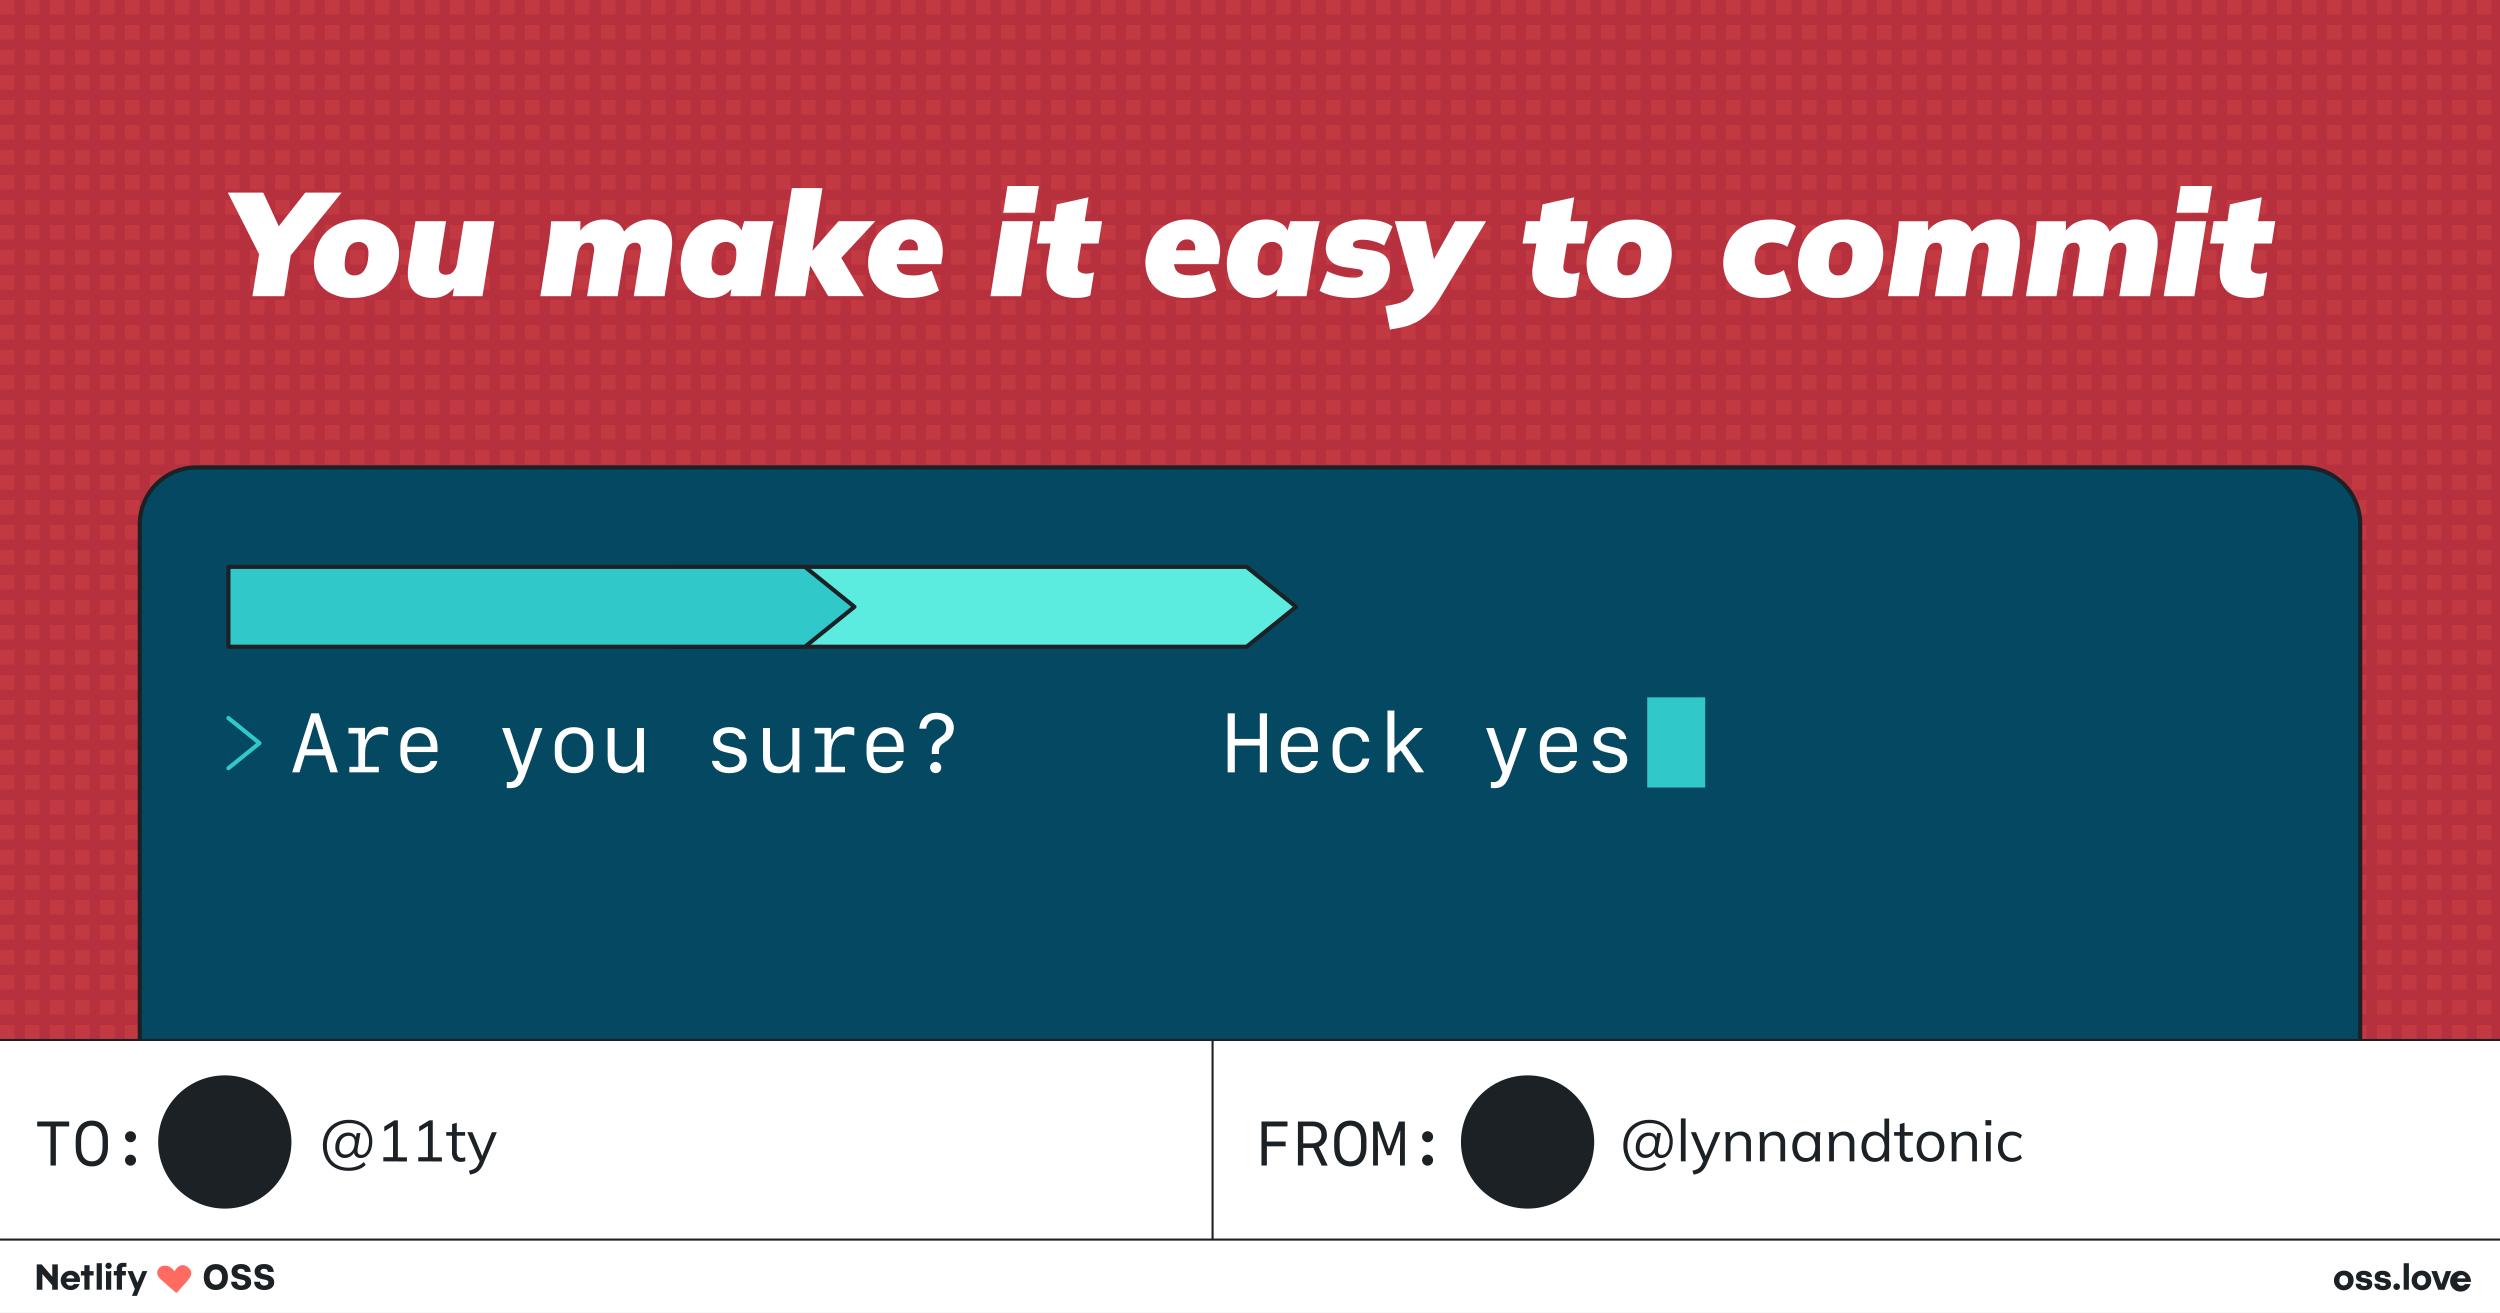
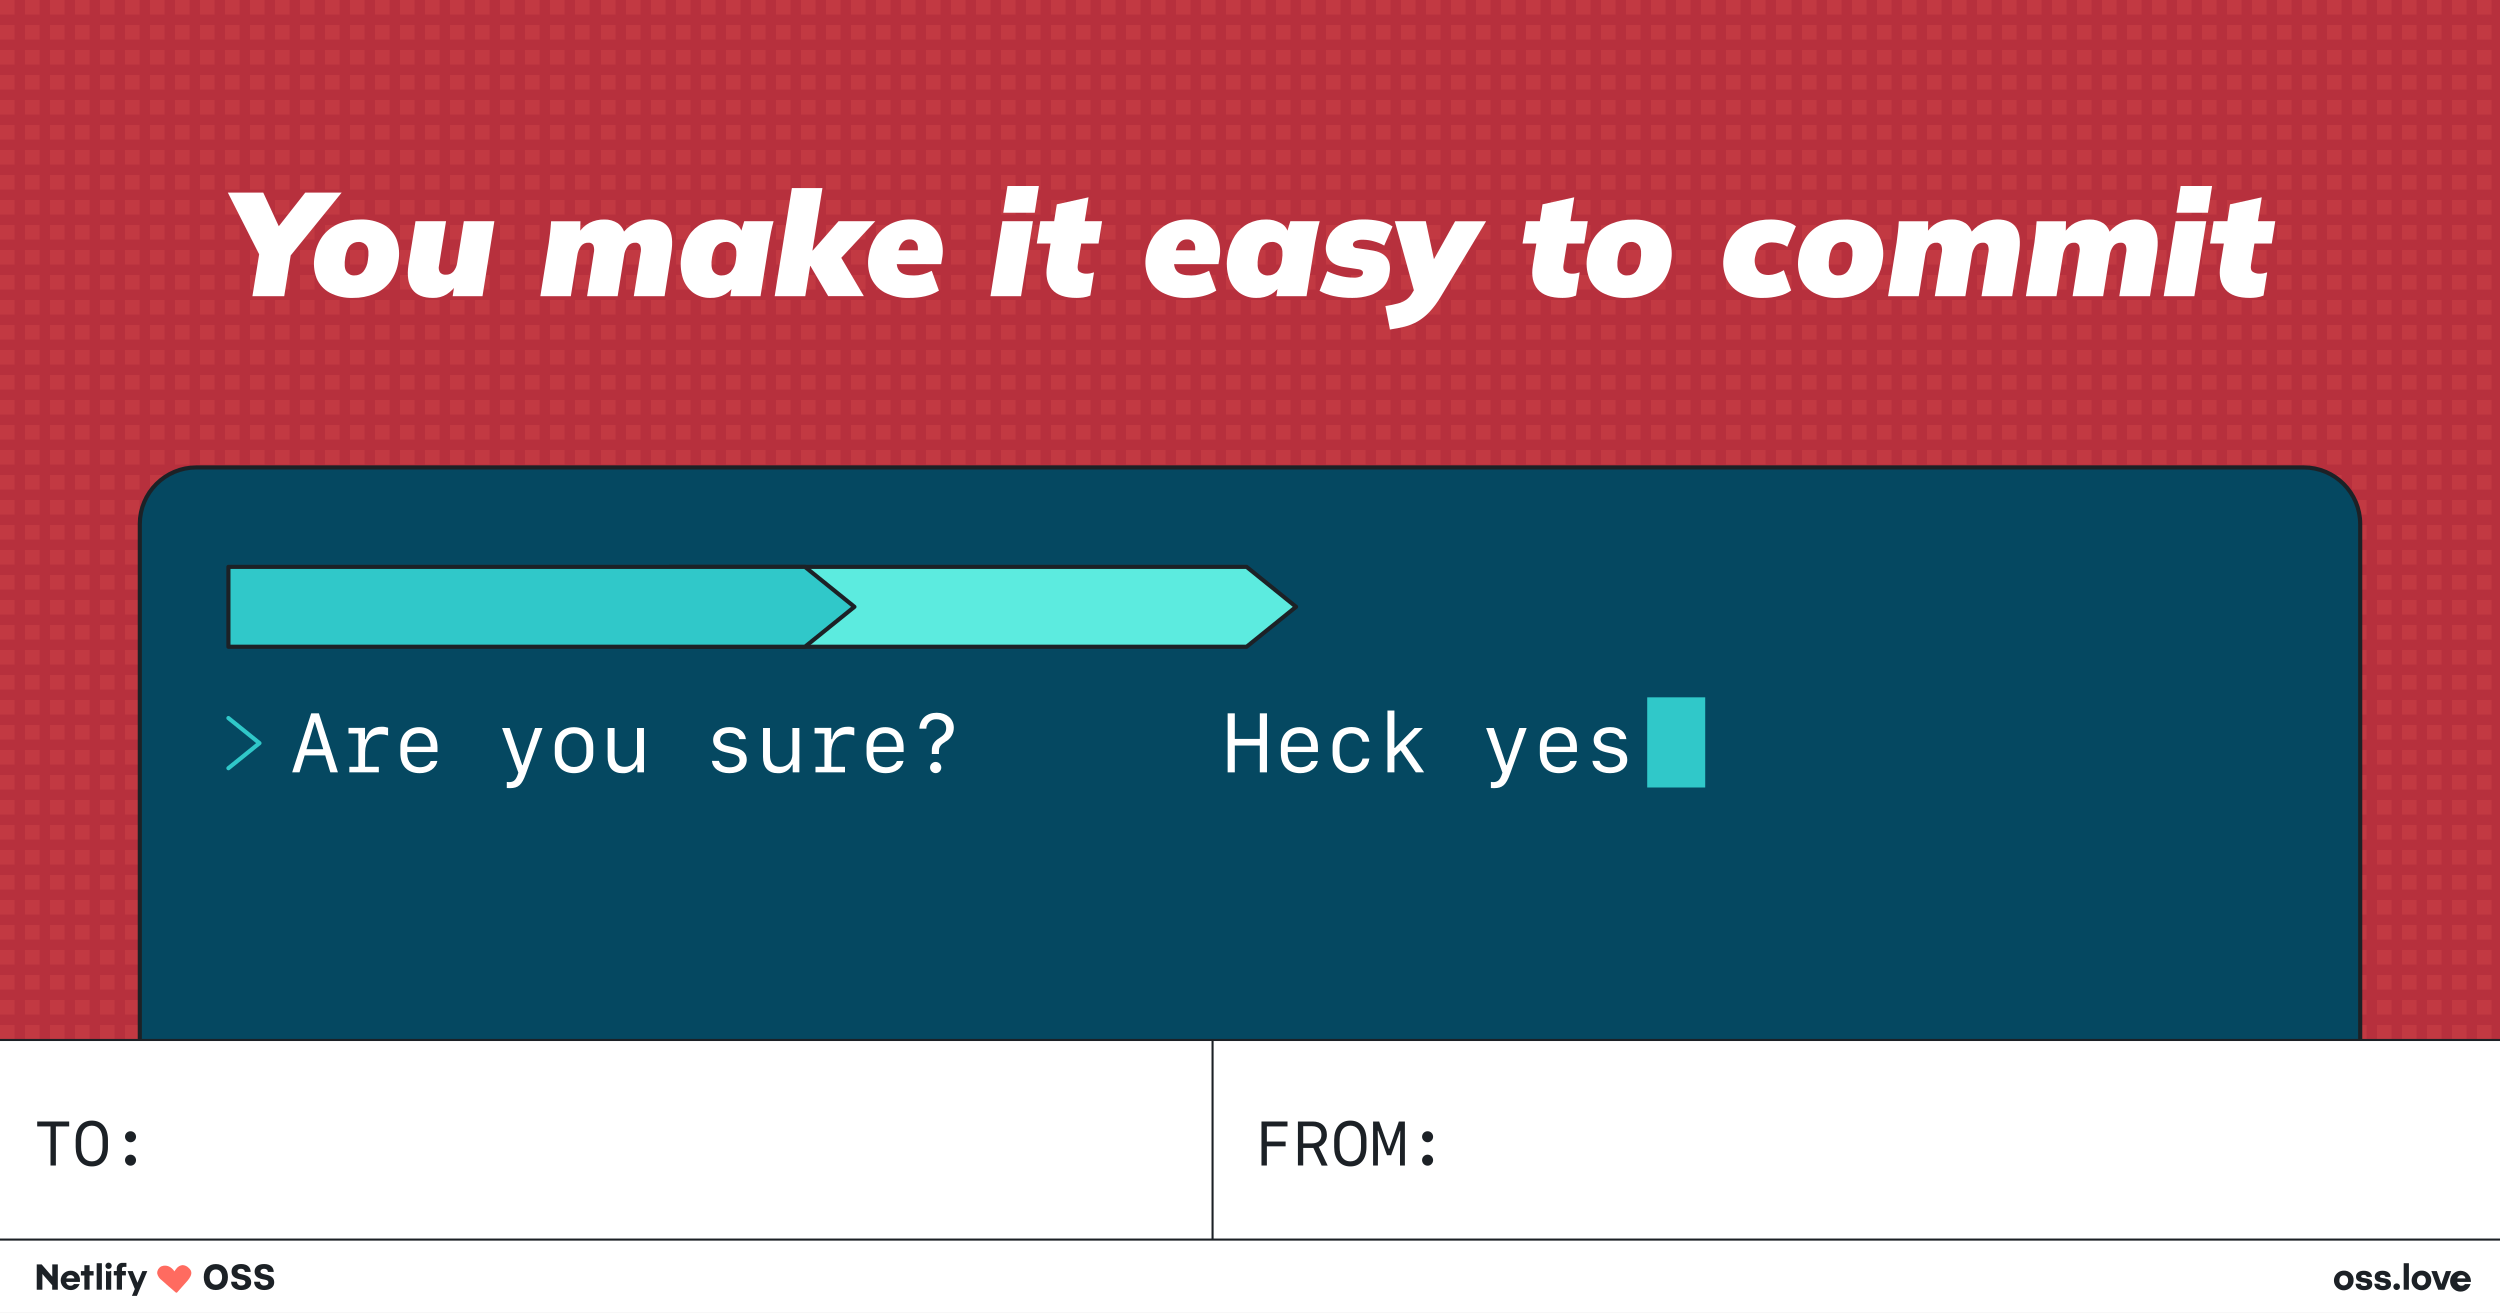
<svg xmlns="http://www.w3.org/2000/svg" width="1200" height="630" viewBox="0 0 1200 630">
  <defs>
    <pattern id="a" width="12.01" height="12" patternUnits="userSpaceOnUse" viewBox="0 0 12.01 12">
      <rect width="12.01" height="12" fill="none" />
      <rect width="7" height="7" fill="#ff6b60" />
      <rect x="7.01" width="5" height="7" fill="#054861" opacity="0" />
      <polygon points="0 12 0 7 12.01 7 12.01 12 0 12" fill="#054861" opacity="0" />
    </pattern>
  </defs>
  <rect width="1200" height="498.72" fill="#b7303d" />
  <rect width="1200" height="498.72" opacity="0.15" fill="url(#a)" />
  <rect x="67.11" y="224.36" width="1065.78" height="340.64" rx="27.17" fill="#054861" stroke="#1c2126" stroke-miterlimit="10" stroke-width="2" />
  <path d="M121.16,142.17,125,118.26l1.62,8.18-17.27-34h17l8.53,18.48H132l14.53-18.48H164l-28.14,34.7,4.37-8.89-3.8,23.91Z" fill="#fff" />
  <path d="M169.4,143a22.42,22.42,0,0,1-11.14-2.5,14.06,14.06,0,0,1-6.32-7,19.67,19.67,0,0,1-.88-10.69,20.67,20.67,0,0,1,3.95-9.66,18.74,18.74,0,0,1,7.69-5.81A26.35,26.35,0,0,1,173,105.36a22.16,22.16,0,0,1,11.14,2.5,14,14,0,0,1,6.21,7,20,20,0,0,1,.85,10.71,21,21,0,0,1-3.92,9.67,18.53,18.53,0,0,1-7.58,5.81A26,26,0,0,1,169.4,143Zm.77-10.79a5.49,5.49,0,0,0,4.13-1.72,10.5,10.5,0,0,0,2.29-5.61q.78-4.94-.56-6.84a4.46,4.46,0,0,0-3.88-1.9,5.54,5.54,0,0,0-4.13,1.69c-1.1,1.13-1.87,3-2.29,5.64q-.78,4.93.53,6.84A4.42,4.42,0,0,0,170.17,132.22Z" fill="#fff" />
  <path d="M207.83,143q-7,0-9.94-4.12t-1.84-11.53l3.39-21.16H214.1l-3.38,21.3a4.18,4.18,0,0,0,.49,3.28,3.36,3.36,0,0,0,2.82,1.09,4.54,4.54,0,0,0,3.67-1.59,8.42,8.42,0,0,0,1.76-4.19l3.18-19.89H237.3l-5.71,36H217.28l.91-5.93h1.13a16.2,16.2,0,0,1-4.9,5A12.1,12.1,0,0,1,207.83,143Z" fill="#fff" />
  <path d="M259.37,142.17l4.09-25.74c.24-1.69.45-3.4.64-5.11s.33-3.43.42-5.12h14.1l-.14,5.71h-.77a13.78,13.78,0,0,1,5.22-4.93,15.13,15.13,0,0,1,7.12-1.62,11.45,11.45,0,0,1,6.49,1.79,8.27,8.27,0,0,1,3.38,5.68H298.3a16.34,16.34,0,0,1,6-5.5,15.75,15.75,0,0,1,7.44-2q6.56,0,9.17,4c1.73,2.66,2.16,6.81,1.26,12.45L319,142.17H304.22l3.25-20.67a6.29,6.29,0,0,0-.22-3.8,2.38,2.38,0,0,0-2.32-1.2,4.32,4.32,0,0,0-3.56,1.62,9.82,9.82,0,0,0-1.8,4.58l-3.1,19.47H281.8L285,121.5a6.39,6.39,0,0,0-.21-3.8,2.39,2.39,0,0,0-2.33-1.2,4.28,4.28,0,0,0-3.59,1.62,10,10,0,0,0-1.77,4.58L274,142.17Z" fill="#fff" />
  <path d="M341,143a13.51,13.51,0,0,1-8.39-2.61,14.21,14.21,0,0,1-4.94-7.19,22.54,22.54,0,0,1-.56-10.44,24.63,24.63,0,0,1,3.6-9.73,16.63,16.63,0,0,1,6.45-5.78,18.69,18.69,0,0,1,8.42-1.9,13.67,13.67,0,0,1,6.95,1.72,6.74,6.74,0,0,1,3.56,4.48l-.63.43,1.76-5.79h14.1q-.71,2.53-1.23,5.12c-.35,1.71-.67,3.42-.95,5.11l-4.09,25.74H350.55l.92-5.79h1.2a11.67,11.67,0,0,1-4.48,4.8A13.49,13.49,0,0,1,341,143Zm5.5-10.79a5.91,5.91,0,0,0,4.3-1.72,9.93,9.93,0,0,0,2.4-5.61q.78-4.94-.63-6.84a4.78,4.78,0,0,0-4.09-1.9,5.94,5.94,0,0,0-4.34,1.69q-1.73,1.69-2.36,5.64-.78,4.93.63,6.84A4.77,4.77,0,0,0,346.53,132.22Z" fill="#fff" />
  <path d="M371.85,142.17l8.25-51.9h14.67l-4.8,30h.14l12.41-14.11h17.63l-18,19.39-.07-4.72,12.55,21.3H397.52L389,127.64h-.14l-2.33,14.53Z" fill="#fff" />
  <path d="M436.37,143a23.66,23.66,0,0,1-11.78-2.64A15.09,15.09,0,0,1,418,133.1a19.05,19.05,0,0,1-1-10.54,21.67,21.67,0,0,1,3.52-9.06,18.59,18.59,0,0,1,6.88-6,20.69,20.69,0,0,1,9.62-2.15,16.37,16.37,0,0,1,9.31,2.46,13.42,13.42,0,0,1,5.22,6.7,18.76,18.76,0,0,1,.64,9.66l-.43,2.61h-23l1-6.62h12.06l-1.41,1.33q.56-3.45-.49-5a3.65,3.65,0,0,0-3.25-1.58,4.59,4.59,0,0,0-2.75.81,6.05,6.05,0,0,0-1.83,2.18,10.54,10.54,0,0,0-1,3.07l-.56,3.6q-.49,3.66,1.3,5.67t6.81,2a16.1,16.1,0,0,0,4.19-.53,23,23,0,0,0,4.41-1.72l3.45,9.52a23.07,23.07,0,0,1-6.62,2.68A33.45,33.45,0,0,1,436.37,143Z" fill="#fff" />
  <path d="M475.43,142.17l5.72-36h14.66l-5.71,36Zm6.14-40.06,2-12.83h15.1l-2,12.83Z" fill="#fff" />
  <path d="M516.83,143q-8.4,0-11.89-4.12t-2.36-11.39l1.69-10.58h-6.62l1.69-10.72H506l1.27-8.11,15.23-3.38-1.84,11.49H529l-1.7,10.72h-8.32l-1.62,10.16c-.28,1.74,0,2.89.92,3.45a5.69,5.69,0,0,0,3.1.85,10.65,10.65,0,0,0,1.87-.14,18.83,18.83,0,0,0,1.87-.5l-1.77,11.14a13.84,13.84,0,0,1-3.42.92A24.35,24.35,0,0,1,516.83,143Z" fill="#fff" />
  <path d="M569.57,143a23.59,23.59,0,0,1-11.77-2.64,15,15,0,0,1-6.63-7.27,19,19,0,0,1-1.06-10.54,21.55,21.55,0,0,1,3.53-9.06,18.48,18.48,0,0,1,6.87-6,20.76,20.76,0,0,1,9.63-2.15,16.33,16.33,0,0,1,9.3,2.46,13.42,13.42,0,0,1,5.22,6.7,18.65,18.65,0,0,1,.64,9.66l-.43,2.61h-23l1-6.62h12.06l-1.41,1.33c.38-2.3.21-4-.49-5a3.65,3.65,0,0,0-3.25-1.58,4.59,4.59,0,0,0-2.75.81,6.05,6.05,0,0,0-1.83,2.18,10.54,10.54,0,0,0-1,3.07l-.56,3.6q-.49,3.66,1.3,5.67t6.81,2a16.1,16.1,0,0,0,4.19-.53,23,23,0,0,0,4.41-1.72l3.46,9.52a23.13,23.13,0,0,1-6.63,2.68A33.45,33.45,0,0,1,569.57,143Z" fill="#fff" />
  <path d="M603.14,143a13.51,13.51,0,0,1-8.39-2.61,14.15,14.15,0,0,1-4.94-7.19,22.28,22.28,0,0,1-.56-10.44,24.48,24.48,0,0,1,3.59-9.73,16.7,16.7,0,0,1,6.45-5.78,18.73,18.73,0,0,1,8.43-1.9,13.7,13.7,0,0,1,6.95,1.72,6.8,6.8,0,0,1,3.56,4.48l-.64.43,1.77-5.79h14.1q-.71,2.53-1.23,5.12c-.36,1.71-.67,3.42-1,5.11l-4.09,25.74H612.66l.91-5.79h1.2a11.67,11.67,0,0,1-4.48,4.8A13.43,13.43,0,0,1,603.14,143Zm5.5-10.79a5.92,5.92,0,0,0,4.3-1.72,10.07,10.07,0,0,0,2.4-5.61q.76-4.94-.64-6.84a4.77,4.77,0,0,0-4.09-1.9,5.92,5.92,0,0,0-4.33,1.69c-1.16,1.13-1.94,3-2.37,5.64-.52,3.29-.3,5.57.64,6.84A4.77,4.77,0,0,0,608.64,132.22Z" fill="#fff" />
  <path d="M649.18,143a41.13,41.13,0,0,1-9.09-.91,24.1,24.1,0,0,1-6.7-2.47l3.67-9.45a31.11,31.11,0,0,0,6.06,2.22,26.18,26.18,0,0,0,6.63.88,7.23,7.23,0,0,0,3.28-.56,2,2,0,0,0,1.16-1.48,1.37,1.37,0,0,0-.39-1.34,2.85,2.85,0,0,0-1.58-.64l-7-1.06c-3.34-.51-5.73-1.74-7.16-3.66a9.48,9.48,0,0,1-1.45-7.41,12.33,12.33,0,0,1,3.07-6.45,15,15,0,0,1,6.28-4,25.46,25.46,0,0,1,8.49-1.34,37.63,37.63,0,0,1,7.69.77,17,17,0,0,1,6.28,2.61l-4,9.17a19.72,19.72,0,0,0-4.83-2,19.26,19.26,0,0,0-5.19-.81,8.44,8.44,0,0,0-3.73.6,2.11,2.11,0,0,0-1.27,1.51,1.62,1.62,0,0,0,.35,1.2,2.2,2.2,0,0,0,1.55.71l7,1.06q5.08.7,7.27,3.49c1.45,1.85,1.92,4.36,1.41,7.51a12.29,12.29,0,0,1-3.14,6.73,14.84,14.84,0,0,1-6.31,3.88A27.23,27.23,0,0,1,649.18,143Z" fill="#fff" />
  <path d="M667.17,158.17,665,146.89c2.35-.38,4.32-.77,5.92-1.2a12.53,12.53,0,0,0,4.06-1.8,9.68,9.68,0,0,0,2.78-3.06l2.4-4-.71,5.36-9.94-36h14.88L689,127.71h-2.54l12-21.51h14.88l-21.72,36.11a41.62,41.62,0,0,1-5.53,7.47,25.56,25.56,0,0,1-5.71,4.55,24.74,24.74,0,0,1-6.17,2.47Q671,157.61,667.17,158.17Z" fill="#fff" />
  <path d="M750,143q-8.38,0-11.88-4.12t-2.36-11.39l1.69-10.58h-6.63l1.69-10.72h6.63l1.27-8.11,15.23-3.38-1.83,11.49h8.32l-1.69,10.72h-8.32l-1.63,10.16c-.28,1.74,0,2.89.92,3.45a5.72,5.72,0,0,0,3.1.85,10.57,10.57,0,0,0,1.87-.14,17.48,17.48,0,0,0,1.87-.5l-1.76,11.14a14.07,14.07,0,0,1-3.42.92A24.62,24.62,0,0,1,750,143Z" fill="#fff" />
  <path d="M780.27,143a22.45,22.45,0,0,1-11.14-2.5,14,14,0,0,1-6.31-7,19.58,19.58,0,0,1-.88-10.69,20.67,20.67,0,0,1,3.95-9.66,18.71,18.71,0,0,1,7.68-5.81,26.44,26.44,0,0,1,10.3-1.94,22.21,22.21,0,0,1,11.14,2.5,14,14,0,0,1,6.21,7,19.88,19.88,0,0,1,.84,10.71,20.84,20.84,0,0,1-3.91,9.67,18.6,18.6,0,0,1-7.58,5.81A26.09,26.09,0,0,1,780.27,143Zm.78-10.79a5.47,5.47,0,0,0,4.12-1.72,10.43,10.43,0,0,0,2.29-5.61q.78-4.94-.56-6.84a4.45,4.45,0,0,0-3.88-1.9,5.52,5.52,0,0,0-4.12,1.69q-1.67,1.69-2.29,5.64-.78,4.93.52,6.84A4.44,4.44,0,0,0,781.05,132.22Z" fill="#fff" />
  <path d="M846.28,143a22.21,22.21,0,0,1-11.36-2.64,15,15,0,0,1-6.45-7.23,18.71,18.71,0,0,1-1-10.37,20.49,20.49,0,0,1,4-9.66,18.89,18.89,0,0,1,7.86-5.81,28.45,28.45,0,0,1,10.79-1.94,27.2,27.2,0,0,1,6.56.84,14.35,14.35,0,0,1,5.36,2.4l-4.16,9.87a10.23,10.23,0,0,0-3.42-1.55,15,15,0,0,0-4-.56,8.57,8.57,0,0,0-5.19,1.62q-2.22,1.62-2.85,5.5a8.22,8.22,0,0,0,1.06,6c1.08,1.7,2.91,2.54,5.5,2.54a11.77,11.77,0,0,0,3.52-.63,18,18,0,0,0,3.74-1.7l3.52,9.74A16.15,16.15,0,0,1,854.1,142,29,29,0,0,1,846.28,143Z" fill="#fff" />
  <path d="M881.75,143a22.49,22.49,0,0,1-11.15-2.5,14.09,14.09,0,0,1-6.31-7,19.67,19.67,0,0,1-.88-10.69,20.67,20.67,0,0,1,4-9.66,18.68,18.68,0,0,1,7.69-5.81,26.35,26.35,0,0,1,10.29-1.94,22.19,22.19,0,0,1,11.14,2.5,14,14,0,0,1,6.21,7,19.88,19.88,0,0,1,.84,10.71,20.84,20.84,0,0,1-3.91,9.67,18.53,18.53,0,0,1-7.58,5.81A26.07,26.07,0,0,1,881.75,143Zm.77-10.79a5.49,5.49,0,0,0,4.13-1.72,10.58,10.58,0,0,0,2.29-5.61c.51-3.29.33-5.57-.57-6.84a4.43,4.43,0,0,0-3.87-1.9,5.53,5.53,0,0,0-4.13,1.69q-1.67,1.69-2.29,5.64-.78,4.93.53,6.84A4.42,4.42,0,0,0,882.52,132.22Z" fill="#fff" />
  <path d="M906.28,142.17l4.09-25.74c.24-1.69.45-3.4.64-5.11s.33-3.43.42-5.12h14.11l-.15,5.71h-.77a13.78,13.78,0,0,1,5.22-4.93,15.13,15.13,0,0,1,7.12-1.62,11.45,11.45,0,0,1,6.49,1.79,8.27,8.27,0,0,1,3.38,5.68h-1.62a16.34,16.34,0,0,1,6-5.5,15.75,15.75,0,0,1,7.44-2q6.55,0,9.16,4t1.27,12.45l-3.24,20.38H951.13l3.25-20.67a6.39,6.39,0,0,0-.21-3.8,2.4,2.4,0,0,0-2.33-1.2,4.32,4.32,0,0,0-3.56,1.62,9.82,9.82,0,0,0-1.8,4.58l-3.1,19.47H928.71L932,121.5a6.39,6.39,0,0,0-.21-3.8,2.39,2.39,0,0,0-2.33-1.2,4.28,4.28,0,0,0-3.59,1.62,10,10,0,0,0-1.77,4.58L921,142.17Z" fill="#fff" />
  <path d="M972.43,142.17l4.09-25.74c.23-1.69.44-3.4.63-5.11s.33-3.43.43-5.12h14.1l-.14,5.71h-.78A13.78,13.78,0,0,1,996,107a15.16,15.16,0,0,1,7.12-1.62,11.45,11.45,0,0,1,6.49,1.79,8.28,8.28,0,0,1,3.39,5.68h-1.63a16.49,16.49,0,0,1,6-5.5,15.75,15.75,0,0,1,7.44-2q6.56,0,9.17,4t1.27,12.45L1032,142.17h-14.73l3.24-20.67a6.39,6.39,0,0,0-.21-3.8,2.39,2.39,0,0,0-2.33-1.2,4.33,4.33,0,0,0-3.56,1.62,9.82,9.82,0,0,0-1.8,4.58l-3.1,19.47H994.85l3.25-20.67a6.29,6.29,0,0,0-.22-3.8,2.38,2.38,0,0,0-2.32-1.2,4.32,4.32,0,0,0-3.6,1.62,10.14,10.14,0,0,0-1.76,4.58l-3.1,19.47Z" fill="#fff" />
  <path d="M1038.57,142.17l5.71-36H1059l-5.71,36Zm6.14-40.06,2-12.83h15.09l-2,12.83Z" fill="#fff" />
  <path d="M1080,143q-8.39,0-11.88-4.12t-2.36-11.39l1.69-10.58h-6.63l1.7-10.72h6.62l1.27-8.11,15.24-3.38-1.84,11.49h8.32l-1.69,10.72h-8.32l-1.62,10.16c-.29,1.74,0,2.89.91,3.45a5.75,5.75,0,0,0,3.11.85,10.73,10.73,0,0,0,1.87-.14,18,18,0,0,0,1.86-.5l-1.76,11.14a14,14,0,0,1-3.42.92A24.5,24.5,0,0,1,1080,143Z" fill="#fff" />
  <polygon points="598.36 310.45 321.63 310.45 321.63 272.09 598.36 272.09 622.11 291.27 598.36 310.45" fill="#5cebdf" stroke="#1c2126" stroke-linejoin="round" stroke-width="2" />
  <polygon points="386.37 310.45 109.64 310.45 109.64 272.09 386.37 272.09 410.12 291.27 386.37 310.45" fill="#30c8c9" stroke="#1c2126" stroke-linejoin="round" stroke-width="2" />
  <polyline points="109.64 344.67 124.54 356.7 109.64 368.73" fill="none" stroke="#30c8c9" stroke-linecap="round" stroke-linejoin="round" stroke-width="2" />
  <path d="M156.1,362.6h-9.86l-2.48,8.13h-3.51l9.13-28.33h3.69l9.13,28.33h-3.65Zm-9-3h8.05l-4-13.08h-.09Z" fill="#fff" />
  <path d="M175.24,368.06h6.6v2.67H167.68v-2.67H172v-16h-4.73v-2.67h7.95v5.44h.43c.79-3.95,3.44-6,7.54-6a8.69,8.69,0,0,1,3.09.47v3.75a11.39,11.39,0,0,0-3.52-.59c-4.71,0-7.5,3.26-7.5,8.68Z" fill="#fff" />
  <path d="M209.94,365.24c-.65,3.51-4,5.89-8.5,5.89-5.85,0-9.25-3.52-9.25-9.59v-3.2c0-5.61,3.59-9.31,9-9.31s8.8,3.68,8.8,9.84V361H195.49v.86c0,3.91,2.31,6.42,5.95,6.42,2.69,0,4.67-1.14,5.26-3Zm-14.45-6.82H206.7c0-4.06-2.08-6.52-5.52-6.52S195.49,354.34,195.49,358.42Z" fill="#fff" />
  <path d="M243.26,378.26v-2.93a7.38,7.38,0,0,0,1.18.08c2,0,3.11-.91,4-3.38l.37-1.16L241,349.43h3.63l6,17.83h.26l5.95-17.83h3.55l-8,22.09c-1.87,5.24-3.65,6.79-7.6,6.79C244.21,378.31,243.56,378.29,243.26,378.26Z" fill="#fff" />
  <path d="M266.3,361.7v-3.22c0-5.75,3.59-9.43,9.23-9.43s9.23,3.68,9.23,9.43v3.22c0,5.76-3.59,9.43-9.23,9.43S266.3,367.46,266.3,361.7Zm3.3-2.93v2.62c0,4.2,2.28,6.77,5.93,6.77s5.93-2.57,5.93-6.77v-2.62c0-4.18-2.28-6.77-5.93-6.77S269.6,354.59,269.6,358.77Z" fill="#fff" />
  <path d="M309.11,370.73h-3.2V367h-.28a6.94,6.94,0,0,1-6.81,4.15c-4.64,0-7.15-2.77-7.15-7.88V349.43H295v13c0,3.85,1.57,5.65,4.89,5.65,3.51,0,5.87-2.45,5.87-6.08V349.43h3.34Z" fill="#fff" />
  <path d="M350.19,349c4.44,0,7.44,2.22,7.84,5.78h-3.22c-.4-1.87-2.19-3-4.68-3-2.71,0-4.46,1.26-4.46,3.2,0,1.63,1.1,2.56,3.77,3.15l3,.68c4.14.95,6,2.75,6,5.84,0,3.92-3.28,6.48-8.33,6.48-4.83,0-8-2.26-8.4-5.91h3.39c.49,2,2.38,3.1,5.13,3.1,2.91,0,4.75-1.32,4.75-3.36,0-1.69-1-2.59-3.75-3.2l-3.16-.73c-3.85-.88-5.76-2.82-5.76-5.85C342.35,351.49,345.5,349,350.19,349Z" fill="#fff" />
  <path d="M383.69,370.73h-3.2V367h-.27a7,7,0,0,1-6.82,4.15c-4.63,0-7.15-2.77-7.15-7.88V349.43h3.34v13c0,3.85,1.57,5.65,4.89,5.65,3.52,0,5.87-2.45,5.87-6.08V349.43h3.34Z" fill="#fff" />
  <path d="M399,368.06h6.6v2.67H391.43v-2.67h4.3v-16H391v-2.67H399v5.44h.43c.79-3.95,3.44-6,7.54-6a8.69,8.69,0,0,1,3.09.47v3.75a11.44,11.44,0,0,0-3.52-.59c-4.71,0-7.5,3.26-7.5,8.68Z" fill="#fff" />
  <path d="M433.69,365.24c-.65,3.51-4,5.89-8.5,5.89-5.86,0-9.25-3.52-9.25-9.59v-3.2c0-5.61,3.59-9.31,9-9.31s8.8,3.68,8.8,9.84V361H419.23v.86c0,3.91,2.32,6.42,6,6.42,2.69,0,4.67-1.14,5.26-3Zm-14.46-6.82h11.22c0-4.06-2.08-6.52-5.52-6.52S419.23,354.34,419.23,358.42Z" fill="#fff" />
  <path d="M449.67,342.12c4.76,0,8.15,3,8.15,7.13a7.57,7.57,0,0,1-4,6.76c-2.4,1.47-3.13,2.55-3.13,4.63v1.28h-3.41v-1.79c0-2.61,1.16-4.36,3.81-6,2.26-1.41,3.08-2.65,3.08-4.71,0-2.48-1.89-4.17-4.63-4.17a4.58,4.58,0,0,0-4.91,4.52h-3.32C441.54,345.05,444.76,342.12,449.67,342.12Zm-3.24,26.2a2.69,2.69,0,1,1,2.69,2.79A2.73,2.73,0,0,1,446.43,368.32Z" fill="#fff" />
  <path d="M604.71,370.73V357.85h-12v12.88h-3.44V342.4h3.44v12.27h12V342.4h3.44v28.33Z" fill="#fff" />
  <path d="M632.57,365.24c-.64,3.51-4,5.89-8.5,5.89-5.85,0-9.25-3.52-9.25-9.59v-3.2c0-5.61,3.6-9.31,9-9.31s8.79,3.68,8.79,9.84V361H618.12v.86c0,3.91,2.32,6.42,6,6.42,2.69,0,4.68-1.14,5.26-3Zm-14.45-6.82h11.21c0-4.06-2.08-6.52-5.51-6.52S618.12,354.34,618.12,358.42Z" fill="#fff" />
  <path d="M654,356.06c-.41-2.49-2.5-4.06-5.24-4.06-3.72,0-5.78,2.53-5.78,7.11V361c0,4.58,2.06,7.09,5.78,7.09,2.74,0,4.83-1.55,5.24-4h3.3c-.53,4.34-3.77,7-8.49,7-5.79,0-9.17-3.56-9.17-9.67v-2.78c0-6.11,3.38-9.67,9.17-9.67,4.72,0,7.94,2.68,8.49,7.05Z" fill="#fff" />
  <path d="M679,349.43h4l-8.26,8.44,8.85,12.86h-4l-7.27-10.58-3,2.83v7.75h-3.34V341.06h3.34V359h.26Z" fill="#fff" />
  <path d="M715.62,378.26v-2.93a7.3,7.3,0,0,0,1.18.08c2,0,3.1-.91,4-3.38l.37-1.16-7.84-21.44H717l6,17.83h.25l6-17.83h3.56l-8,22.09c-1.86,5.24-3.65,6.79-7.6,6.79C716.56,378.31,715.92,378.29,715.62,378.26Z" fill="#fff" />
  <path d="M756.88,365.24c-.65,3.51-4,5.89-8.5,5.89-5.86,0-9.25-3.52-9.25-9.59v-3.2c0-5.61,3.59-9.31,9-9.31s8.8,3.68,8.8,9.84V361H742.43v.86c0,3.91,2.31,6.42,6,6.42,2.69,0,4.67-1.14,5.26-3Zm-14.45-6.82h11.21c0-4.06-2.08-6.52-5.52-6.52S742.43,354.34,742.43,358.42Z" fill="#fff" />
  <path d="M772.83,349c4.43,0,7.44,2.22,7.83,5.78h-3.22c-.39-1.87-2.18-3-4.67-3-2.71,0-4.46,1.26-4.46,3.2,0,1.63,1.1,2.56,3.77,3.15l3,.68c4.15.95,6,2.75,6,5.84,0,3.92-3.28,6.48-8.32,6.48-4.83,0-8-2.26-8.41-5.91h3.4c.49,2,2.37,3.1,5.12,3.1,2.91,0,4.76-1.32,4.76-3.36,0-1.69-1-2.59-3.75-3.2l-3.17-.73c-3.85-.88-5.75-2.82-5.75-5.85C765,351.49,768.13,349,772.83,349Z" fill="#fff" />
  <rect x="790.66" y="334.72" width="27.84" height="43.28" fill="#30c8c9" />
  <rect y="595" width="1200" height="35" fill="#fff" />
  <rect y="499.19" width="1200" height="95.81" fill="#fff" />
  <line y1="499.19" x2="1200" y2="499.19" fill="none" stroke="#1c2126" stroke-miterlimit="10" />
  <line y1="595" x2="1200" y2="595" fill="none" stroke="#1c2126" stroke-miterlimit="10" />
  <path d="M24.24,559.45V540.69H17.85v-2.37H33.21v2.37H26.82v18.76Z" fill="#1c2126" />
  <path d="M44.08,559.89c-4.81,0-7.75-3.45-7.75-9.3v-3.41c0-5.85,2.94-9.3,7.75-9.3s7.74,3.45,7.74,9.3v3.41C51.82,556.44,48.88,559.89,44.08,559.89Zm5.14-9.31v-3.39c0-4.41-1.94-6.87-5.14-6.87s-5.15,2.46-5.15,6.87v3.39c0,4.41,1.94,6.87,5.15,6.87S49.22,555,49.22,550.58Z" fill="#1c2126" />
  <path d="M60,545.58a2.65,2.65,0,1,1,2.65,2.71A2.7,2.7,0,0,1,60,545.58Zm0,11.25a2.65,2.65,0,1,1,2.65,2.71A2.68,2.68,0,0,1,60,556.83Z" fill="#1c2126" />
-   <circle cx="107.91" cy="548.15" r="31.98" fill="#1c2126" />
  <line x1="582.03" y1="498.72" x2="582.03" y2="595" fill="none" stroke="#1c2126" stroke-miterlimit="10" />
  <path d="M1129.73,614.6a4.72,4.72,0,1,1-4.71-4.69A4.43,4.43,0,0,1,1129.73,614.6Zm-6.82,0A2.12,2.12,0,0,0,1125,617c1.3,0,2.1-.94,2.1-2.41s-.8-2.42-2.1-2.42S1122.91,613.12,1122.91,614.6Z" fill="#1c2126" />
  <path d="M1138.54,612.93H1136c0-.57-.52-1-1.37-1s-1.25.3-1.25.72.19.62,1.2.8l1.2.19c2.3.39,2.91,1.43,2.91,2.79,0,1.74-1.39,2.85-3.92,2.85-2.72,0-4.08-1.3-4.08-3.09h2.48c0,.65.53,1.1,1.7,1.1.88,0,1.33-.3,1.33-.75s-.26-.72-1.3-.9l-1.25-.21c-2.11-.33-2.77-1.39-2.77-2.67,0-1.58,1.3-2.8,3.78-2.8S1138.54,611.24,1138.54,612.93Z" fill="#1c2126" />
  <path d="M1147.49,612.93H1145c0-.57-.53-1-1.38-1s-1.25.3-1.25.72.2.62,1.2.8l1.2.19c2.31.39,2.92,1.43,2.92,2.79,0,1.74-1.39,2.85-3.92,2.85-2.72,0-4.09-1.3-4.09-3.09h2.49c0,.65.52,1.1,1.69,1.1.88,0,1.33-.3,1.33-.75s-.26-.72-1.3-.9l-1.24-.21c-2.12-.33-2.77-1.39-2.77-2.67,0-1.58,1.29-2.8,3.77-2.8S1147.49,611.24,1147.49,612.93Z" fill="#1c2126" />
  <path d="M1152,617.64a1.6,1.6,0,1,1-1.6-1.62A1.55,1.55,0,0,1,1152,617.64Z" fill="#1c2126" />
  <path d="M1156.27,606.34v12.72h-2.5V606.34Z" fill="#1c2126" />
  <path d="M1167,614.6a4.71,4.71,0,1,1-4.7-4.69A4.42,4.42,0,0,1,1167,614.6Zm-6.81,0a2.12,2.12,0,0,0,2.11,2.41c1.29,0,2.1-.94,2.1-2.41s-.81-2.42-2.1-2.42S1160.16,613.12,1160.16,614.6Z" fill="#1c2126" />
  <path d="M1176.59,610.12l-3.26,8.94h-3l-3.29-8.94h2.64l2.17,6.32,2.16-6.32Z" fill="#1c2126" />
  <path d="M1186.06,615.33h-6.61a1.92,1.92,0,0,0,2,1.81,1.83,1.83,0,0,0,1.75-.8h2.66a5,5,0,1,1,.17-1.77Zm-6.58-1.71h3.94a1.87,1.87,0,0,0-2-1.58A2,2,0,0,0,1179.48,613.62Z" fill="#1c2126" />
  <path d="M605.51,559.45V538.32H618v2.37H608.1v7.25h9v2.3h-9v9.21Z" fill="#1c2126" />
  <path d="M625.54,551v8.42H623V538.32h7.09c4.19,0,6.81,2.43,6.81,6.35A5.91,5.91,0,0,1,633,550.5l4.3,9h-2.91L630.41,551Zm0-2.18h4.19c2.92,0,4.56-1.48,4.56-4.12s-1.61-4.11-4.44-4.11h-4.31Z" fill="#1c2126" />
  <path d="M648.15,559.89c-4.81,0-7.75-3.45-7.75-9.3v-3.41c0-5.85,2.94-9.3,7.75-9.3s7.75,3.45,7.75,9.3v3.41C655.9,556.44,653,559.89,648.15,559.89Zm5.14-9.31v-3.39c0-4.41-1.93-6.87-5.14-6.87s-5.14,2.46-5.14,6.87v3.39c0,4.41,1.93,6.87,5.14,6.87S653.29,555,653.29,550.58Z" fill="#1c2126" />
  <path d="M661.38,559.45h-2.3V538.32H662l4.64,13.12h.19l4.62-13.12h2.9v21.13H672v-8.11l.13-8.56H672l-4.25,11.71h-2l-4.25-11.71h-.19l.14,8.56Z" fill="#1c2126" />
  <path d="M682.59,545.58a2.65,2.65,0,1,1,2.65,2.71A2.7,2.7,0,0,1,682.59,545.58Zm0,11.25a2.65,2.65,0,1,1,2.65,2.71A2.68,2.68,0,0,1,682.59,556.83Z" fill="#1c2126" />
-   <circle cx="733.24" cy="548.15" r="31.98" fill="#1c2126" />
-   <path d="M791.37,562a13.93,13.93,0,0,1-5-.86,10.66,10.66,0,0,1-6.3-6.3,13.81,13.81,0,0,1-.87-5,13.54,13.54,0,0,1,.9-5,11.12,11.12,0,0,1,2.58-3.91,11.78,11.78,0,0,1,4-2.53,13.78,13.78,0,0,1,5.07-.9,13.44,13.44,0,0,1,4.55.74,10.32,10.32,0,0,1,3.54,2.12,9.19,9.19,0,0,1,2.28,3.27,10.78,10.78,0,0,1,.8,4.26,11.44,11.44,0,0,1-.7,4.2,6.47,6.47,0,0,1-1.93,2.77,4.55,4.55,0,0,1-2.91,1,3.24,3.24,0,0,1-2.55-1,3.31,3.31,0,0,1-.73-2.61l.51.14a5.85,5.85,0,0,1-2,2.56,4.88,4.88,0,0,1-2.79.88,4.34,4.34,0,0,1-3.43-1.36,5.39,5.39,0,0,1-1.22-3.73,8.24,8.24,0,0,1,.8-3.69,6.21,6.21,0,0,1,2.2-2.52,5.75,5.75,0,0,1,3.19-.91,4.13,4.13,0,0,1,2.59.76,3.51,3.51,0,0,1,1.3,2.13h-.33l.47-2.64h1.85l-1.29,7.26c0,.24-.07.47-.1.7s0,.43,0,.61a2,2,0,0,0,.44,1.4,1.65,1.65,0,0,0,1.3.48,2.75,2.75,0,0,0,2-.81,5.38,5.38,0,0,0,1.31-2.26,10.66,10.66,0,0,0,.48-3.37,9.37,9.37,0,0,0-.67-3.64,7.65,7.65,0,0,0-1.93-2.77,8.69,8.69,0,0,0-3-1.77,11.75,11.75,0,0,0-3.91-.61,11.94,11.94,0,0,0-4.41.77,9.42,9.42,0,0,0-5.56,5.58,12.48,12.48,0,0,0-.75,4.43,12,12,0,0,0,1.26,5.68,8.6,8.6,0,0,0,3.59,3.65,11.36,11.36,0,0,0,5.51,1.28,12.05,12.05,0,0,0,4.22-.71,8.25,8.25,0,0,0,3.14-2l.92,1.37a8.76,8.76,0,0,1-3.54,2.18A14.41,14.41,0,0,1,791.37,562ZM790,554.18a3.81,3.81,0,0,0,2.3-.74,5,5,0,0,0,1.58-2.06,7.5,7.5,0,0,0,.57-3,3.47,3.47,0,0,0-.7-2.38,2.81,2.81,0,0,0-2.21-.78,4,4,0,0,0-2.31.7,4.73,4.73,0,0,0-1.61,1.93,6.58,6.58,0,0,0-.59,2.86,3.85,3.85,0,0,0,.77,2.57A2.75,2.75,0,0,0,790,554.18Z" fill="#1c2126" />
-   <path d="M806.82,557.45V536.84h2.27v20.61Z" fill="#1c2126" />
-   <path d="M812.93,563.81l-.54-1.88a11.39,11.39,0,0,0,2.2-.71,4.26,4.26,0,0,0,1.47-1.08,6.19,6.19,0,0,0,1-1.68l.73-1.65-.06,1-6.13-14.36h2.46l5.07,12.35h-.73l5-12.35h2.38l-6.5,15.23a10.23,10.23,0,0,1-1.23,2.25,7.32,7.32,0,0,1-1.44,1.49,6.94,6.94,0,0,1-1.7.91A12.53,12.53,0,0,1,812.93,563.81Z" fill="#1c2126" />
-   <path d="M828.35,557.45v-10.8c0-.53,0-1.06-.07-1.61s-.1-1.1-.15-1.64h2.18l.28,3.08h-.33a4.86,4.86,0,0,1,2-2.48,5.81,5.81,0,0,1,3.15-.85,5,5,0,0,1,3.77,1.33,5.86,5.86,0,0,1,1.27,4.18v8.79h-2.27V548.8a4.31,4.31,0,0,0-.8-2.9,3.13,3.13,0,0,0-2.47-.91,4.06,4.06,0,0,0-3.11,1.21,4.44,4.44,0,0,0-1.15,3.22v8Z" fill="#1c2126" />
-   <path d="M844.76,557.45v-10.8c0-.53,0-1.06-.07-1.61s-.1-1.1-.15-1.64h2.18l.28,3.08h-.33a4.81,4.81,0,0,1,2-2.48,5.76,5.76,0,0,1,3.15-.85,4.94,4.94,0,0,1,3.76,1.33,5.86,5.86,0,0,1,1.28,4.18v8.79h-2.27V548.8a4.37,4.37,0,0,0-.8-2.9,3.13,3.13,0,0,0-2.47-.91,4.06,4.06,0,0,0-3.11,1.21,4.44,4.44,0,0,0-1.15,3.22v8Z" fill="#1c2126" />
-   <path d="M866.52,557.71a6,6,0,0,1-3.28-.89,5.78,5.78,0,0,1-2.17-2.5,10.31,10.31,0,0,1,0-7.82,5.75,5.75,0,0,1,2.17-2.49,6.08,6.08,0,0,1,3.28-.86,5.64,5.64,0,0,1,3.29,1,4.56,4.56,0,0,1,1.83,2.62h-.34l.31-3.33h2.19c-.06.54-.11,1.08-.16,1.64s-.07,1.08-.07,1.61v10.8H871.3v-3.3h.31a4.42,4.42,0,0,1-1.85,2.6A5.57,5.57,0,0,1,866.52,557.71Zm.44-1.85a4,4,0,0,0,3.2-1.39,7.63,7.63,0,0,0,0-8.12,4.34,4.34,0,0,0-6.37,0,7.52,7.52,0,0,0,0,8.12A4,4,0,0,0,867,555.86Z" fill="#1c2126" />
-   <path d="M878,557.45v-10.8c0-.53,0-1.06-.07-1.61s-.1-1.1-.15-1.64h2.18l.28,3.08h-.34a4.83,4.83,0,0,1,2-2.48,5.76,5.76,0,0,1,3.15-.85,5,5,0,0,1,3.76,1.33,5.86,5.86,0,0,1,1.28,4.18v8.79h-2.27V548.8a4.37,4.37,0,0,0-.8-2.9,3.15,3.15,0,0,0-2.48-.91,4.09,4.09,0,0,0-3.11,1.21,4.48,4.48,0,0,0-1.14,3.22v8Z" fill="#1c2126" />
-   <path d="M899.7,557.71a5.93,5.93,0,0,1-3.25-.89,5.72,5.72,0,0,1-2.17-2.5,10.31,10.31,0,0,1,0-7.82,5.69,5.69,0,0,1,2.17-2.49,6,6,0,0,1,3.25-.86,5.66,5.66,0,0,1,3.29,1,4.61,4.61,0,0,1,1.86,2.57h-.34v-9.83h2.27v20.61h-2.24v-3.36h.31a4.58,4.58,0,0,1-1.85,2.65A5.71,5.71,0,0,1,899.7,557.71Zm.47-1.85a4,4,0,0,0,3.19-1.39,7.42,7.42,0,0,0,0-8.12,4.34,4.34,0,0,0-6.37,0,7.52,7.52,0,0,0,0,8.12A4,4,0,0,0,900.17,555.86Z" fill="#1c2126" />
-   <path d="M916.16,557.71a4,4,0,0,1-3.16-1.2,5.14,5.14,0,0,1-1.1-3.59v-7.76h-2.74V543.4h2.74v-3.84l2.27-.64v4.48h4v1.76h-4v7.51a3.81,3.81,0,0,0,.58,2.39,2.05,2.05,0,0,0,1.72.71,4,4,0,0,0,.95-.1,4.87,4.87,0,0,0,.76-.23v1.9a5,5,0,0,1-.94.27A6.78,6.78,0,0,1,916.16,557.71Z" fill="#1c2126" />
-   <path d="M926.6,557.71a6.78,6.78,0,0,1-3.51-.89,5.77,5.77,0,0,1-2.31-2.52,9.72,9.72,0,0,1,0-7.77,5.89,5.89,0,0,1,2.31-2.5,6.78,6.78,0,0,1,3.51-.88,6.85,6.85,0,0,1,3.55.88,6,6,0,0,1,2.32,2.5,9.51,9.51,0,0,1,0,7.77,5.91,5.91,0,0,1-2.32,2.52A6.85,6.85,0,0,1,926.6,557.71Zm0-1.85a4,4,0,0,0,3.2-1.39,7.63,7.63,0,0,0,0-8.12,4,4,0,0,0-3.2-1.39,4,4,0,0,0-3.16,1.39,7.57,7.57,0,0,0,0,8.12A3.92,3.92,0,0,0,926.6,555.86Z" fill="#1c2126" />
-   <path d="M936.82,557.45v-10.8c0-.53,0-1.06-.07-1.61s-.09-1.1-.15-1.64h2.18l.28,3.08h-.33a4.86,4.86,0,0,1,2-2.48,5.81,5.81,0,0,1,3.15-.85,5,5,0,0,1,3.77,1.33,5.86,5.86,0,0,1,1.27,4.18v8.79h-2.27V548.8a4.37,4.37,0,0,0-.79-2.9,3.17,3.17,0,0,0-2.48-.91,4.08,4.08,0,0,0-3.11,1.21,4.44,4.44,0,0,0-1.15,3.22v8Z" fill="#1c2126" />
-   <path d="M953,540.21v-2.55h2.8v2.55Zm.28,17.24V543.4h2.27v14.05Z" fill="#1c2126" />
-   <path d="M965.8,557.71a6.91,6.91,0,0,1-3.59-.9,6,6,0,0,1-2.36-2.55,8.68,8.68,0,0,1-.82-3.92,8.32,8.32,0,0,1,.84-3.9,5.7,5.7,0,0,1,2.36-2.45,7.19,7.19,0,0,1,3.57-.84,7.35,7.35,0,0,1,2.62.47,5.79,5.79,0,0,1,2.12,1.34l-.82,1.63a5.77,5.77,0,0,0-1.83-1.21,5.29,5.29,0,0,0-1.95-.39,4.24,4.24,0,0,0-3.38,1.38,5.85,5.85,0,0,0-1.21,4,6,6,0,0,0,1.21,4,4.18,4.18,0,0,0,3.38,1.43,5.4,5.4,0,0,0,1.92-.37,5.28,5.28,0,0,0,1.86-1.2l.82,1.6a5.71,5.71,0,0,1-2.16,1.37A7.35,7.35,0,0,1,965.8,557.71Z" fill="#1c2126" />
-   <path d="M167.16,562a13.84,13.84,0,0,1-5-.86,10.71,10.71,0,0,1-3.84-2.45,10.88,10.88,0,0,1-2.46-3.85,13.81,13.81,0,0,1-.87-5,13.54,13.54,0,0,1,.9-5,11,11,0,0,1,2.57-3.91,11.82,11.82,0,0,1,4-2.53,13.78,13.78,0,0,1,5.07-.9,13.49,13.49,0,0,1,4.55.74,10.32,10.32,0,0,1,3.54,2.12,9.19,9.19,0,0,1,2.28,3.27,11,11,0,0,1,.8,4.26,11.66,11.66,0,0,1-.7,4.2,6.47,6.47,0,0,1-1.93,2.77,4.58,4.58,0,0,1-2.92,1,3.2,3.2,0,0,1-2.54-1,3.31,3.31,0,0,1-.73-2.61l.5.14a5.71,5.71,0,0,1-2,2.56,4.85,4.85,0,0,1-2.78.88,4.34,4.34,0,0,1-3.43-1.36,5.34,5.34,0,0,1-1.22-3.73,8.11,8.11,0,0,1,.8-3.69,6.27,6.27,0,0,1,2.19-2.52,5.81,5.81,0,0,1,3.2-.91,4.15,4.15,0,0,1,2.59.76,3.55,3.55,0,0,1,1.3,2.13h-.34l.48-2.64H173l-1.29,7.26c0,.24-.07.47-.1.7a4.55,4.55,0,0,0,0,.61,2,2,0,0,0,.43,1.4,1.68,1.68,0,0,0,1.3.48,2.73,2.73,0,0,0,2-.81,5.5,5.5,0,0,0,1.32-2.26,10.66,10.66,0,0,0,.48-3.37,9.37,9.37,0,0,0-.68-3.64,7.53,7.53,0,0,0-1.93-2.77,8.6,8.6,0,0,0-3-1.77,11.69,11.69,0,0,0-3.9-.61,11.87,11.87,0,0,0-4.41.77,9.65,9.65,0,0,0-3.39,2.18,9.53,9.53,0,0,0-2.17,3.4,12.26,12.26,0,0,0-.76,4.43,12,12,0,0,0,1.26,5.68,8.62,8.62,0,0,0,3.6,3.65,11.32,11.32,0,0,0,5.5,1.28,12.11,12.11,0,0,0,4.23-.71,8.25,8.25,0,0,0,3.14-2l.92,1.37a8.83,8.83,0,0,1-3.54,2.18A14.47,14.47,0,0,1,167.16,562Zm-1.34-7.84a3.78,3.78,0,0,0,2.29-.74,5,5,0,0,0,1.59-2.06,7.5,7.5,0,0,0,.57-3,3.47,3.47,0,0,0-.7-2.38,2.83,2.83,0,0,0-2.21-.78,4,4,0,0,0-2.31.7,4.73,4.73,0,0,0-1.61,1.93,6.58,6.58,0,0,0-.59,2.86,3.85,3.85,0,0,0,.77,2.57A2.74,2.74,0,0,0,165.82,554.18Z" fill="#1c2126" />
-   <path d="M184,557.45v-2h4.65V539.7h1.23l-5.43,3.39v-2.33l4.84-3h1.68v17.75h4.37v2Z" fill="#1c2126" />
-   <path d="M200.76,557.45v-2h4.65V539.7h1.23l-5.43,3.39v-2.33l4.84-3h1.68v17.75h4.37v2Z" fill="#1c2126" />
-   <path d="M221.2,557.71a4.06,4.06,0,0,1-3.16-1.2,5.14,5.14,0,0,1-1.09-3.59v-7.76H214.2V543.4H217v-3.84l2.26-.64v4.48h4v1.76h-4v7.51a3.88,3.88,0,0,0,.58,2.39,2.05,2.05,0,0,0,1.72.71,4,4,0,0,0,1-.1,4.87,4.87,0,0,0,.76-.23v1.9a4.82,4.82,0,0,1-.94.27A6.57,6.57,0,0,1,221.2,557.71Z" fill="#1c2126" />
-   <path d="M225.63,563.81l-.54-1.88a11.39,11.39,0,0,0,2.2-.71,4.26,4.26,0,0,0,1.47-1.08,6.19,6.19,0,0,0,1-1.68l.73-1.65-.06,1-6.13-14.36h2.46l5.07,12.35h-.73l5-12.35h2.38L232,558.63a10.23,10.23,0,0,1-1.23,2.25,7.32,7.32,0,0,1-1.44,1.49,6.94,6.94,0,0,1-1.7.91A12.53,12.53,0,0,1,225.63,563.81Z" fill="#1c2126" />
  <path d="M27.75,606.92v12.14h-2.7v-2.13l-4.71-5.41v7.54H17.63V606.92H20l5.09,5.85v-5.85Z" fill="#1c2126" />
  <path d="M38.37,615.33H31.76a1.92,1.92,0,0,0,2,1.81,1.81,1.81,0,0,0,1.74-.8H38.2a4.35,4.35,0,0,1-4.44,2.88,4.63,4.63,0,1,1,0-9.26,4.32,4.32,0,0,1,4.62,4.61Zm-6.58-1.71h3.94a1.87,1.87,0,0,0-2-1.58A2,2,0,0,0,31.79,613.62Z" fill="#1c2126" />
  <path d="M44.93,612.23H43v6.83H40.5v-6.83H38.82v-2.11H40.5V607.3H43v2.82h1.93Z" fill="#1c2126" />
  <path d="M48.9,606.34v12.72H46.4V606.34Z" fill="#1c2126" />
  <path d="M53.62,607.59a1.46,1.46,0,0,1-1.51,1.5,1.51,1.51,0,1,1,1.51-1.5Zm-.24,2.32v9.15h-2.5v-9.15a2.06,2.06,0,0,0,1.25.37A2,2,0,0,0,53.38,609.91Z" fill="#1c2126" />
  <path d="M58.55,609v1.09h1.87v2.11H58.55v6.83h-2.5v-6.83H54.61v-2.11h1.44V609a2.62,2.62,0,0,1,2.88-2.83h1.75v1.94H59.44A.78.78,0,0,0,58.55,609Z" fill="#1c2126" />
  <path d="M70.71,610.12l-5,11.89H63.33l1.38-3.28-3.49-8.61h2.51L66,615.69l2.32-5.57Z" fill="#1c2126" />
  <path d="M109.4,613c0,3.92-2.34,6.22-5.8,6.22s-5.79-2.3-5.79-6.22,2.33-6.25,5.79-6.25S109.4,609.08,109.4,613Zm-8.79,0c0,2.35,1.3,3.66,3,3.66s3-1.31,3-3.66-1.32-3.67-3-3.67S100.61,610.63,100.61,613Z" fill="#1c2126" />
  <path d="M120.32,610.53h-2.8c0-.89-.67-1.52-1.85-1.52s-1.7.55-1.7,1.23.38,1,1.49,1.3l1.37.32c2.65.59,3.73,1.73,3.73,3.73s-1.6,3.63-4.73,3.63-4.9-1.61-4.9-4h2.8a1.88,1.88,0,0,0,2.11,1.84c1.27,0,1.92-.63,1.92-1.44s-.38-1.09-1.57-1.35l-1.32-.27c-2.77-.56-3.72-1.87-3.72-3.73,0-2.06,1.6-3.54,4.58-3.54S120.32,608.29,120.32,610.53Z" fill="#1c2126" />
  <path d="M131.38,610.53h-2.8c0-.89-.67-1.52-1.86-1.52-1,0-1.69.55-1.69,1.23s.38,1,1.48,1.3l1.38.32c2.64.59,3.73,1.73,3.73,3.73s-1.6,3.63-4.74,3.63-4.9-1.61-4.9-4h2.81a1.88,1.88,0,0,0,2.11,1.84c1.26,0,1.92-.63,1.92-1.44s-.39-1.09-1.57-1.35l-1.33-.27c-2.77-.56-3.71-1.87-3.71-3.73,0-2.06,1.6-3.54,4.58-3.54S131.38,608.29,131.38,610.53Z" fill="#1c2126" />
  <path d="M91.16,610.11a3.62,3.62,0,0,0-1-1.22,3.91,3.91,0,0,0-2.49-1.14,3.62,3.62,0,0,0-2.51,1.37,8,8,0,0,0-1.41,2.21,6.53,6.53,0,0,0-2.39-2.73,4.09,4.09,0,0,0-3.58-.35,3,3,0,0,0-1.82,3,5,5,0,0,0,2,2.88q3.32,3,6.72,5.87l5-5.64C90.67,613.14,91.8,611.56,91.16,610.11Z" fill="#ff6b60" stroke="#ff6b60" stroke-linejoin="round" />
</svg>
